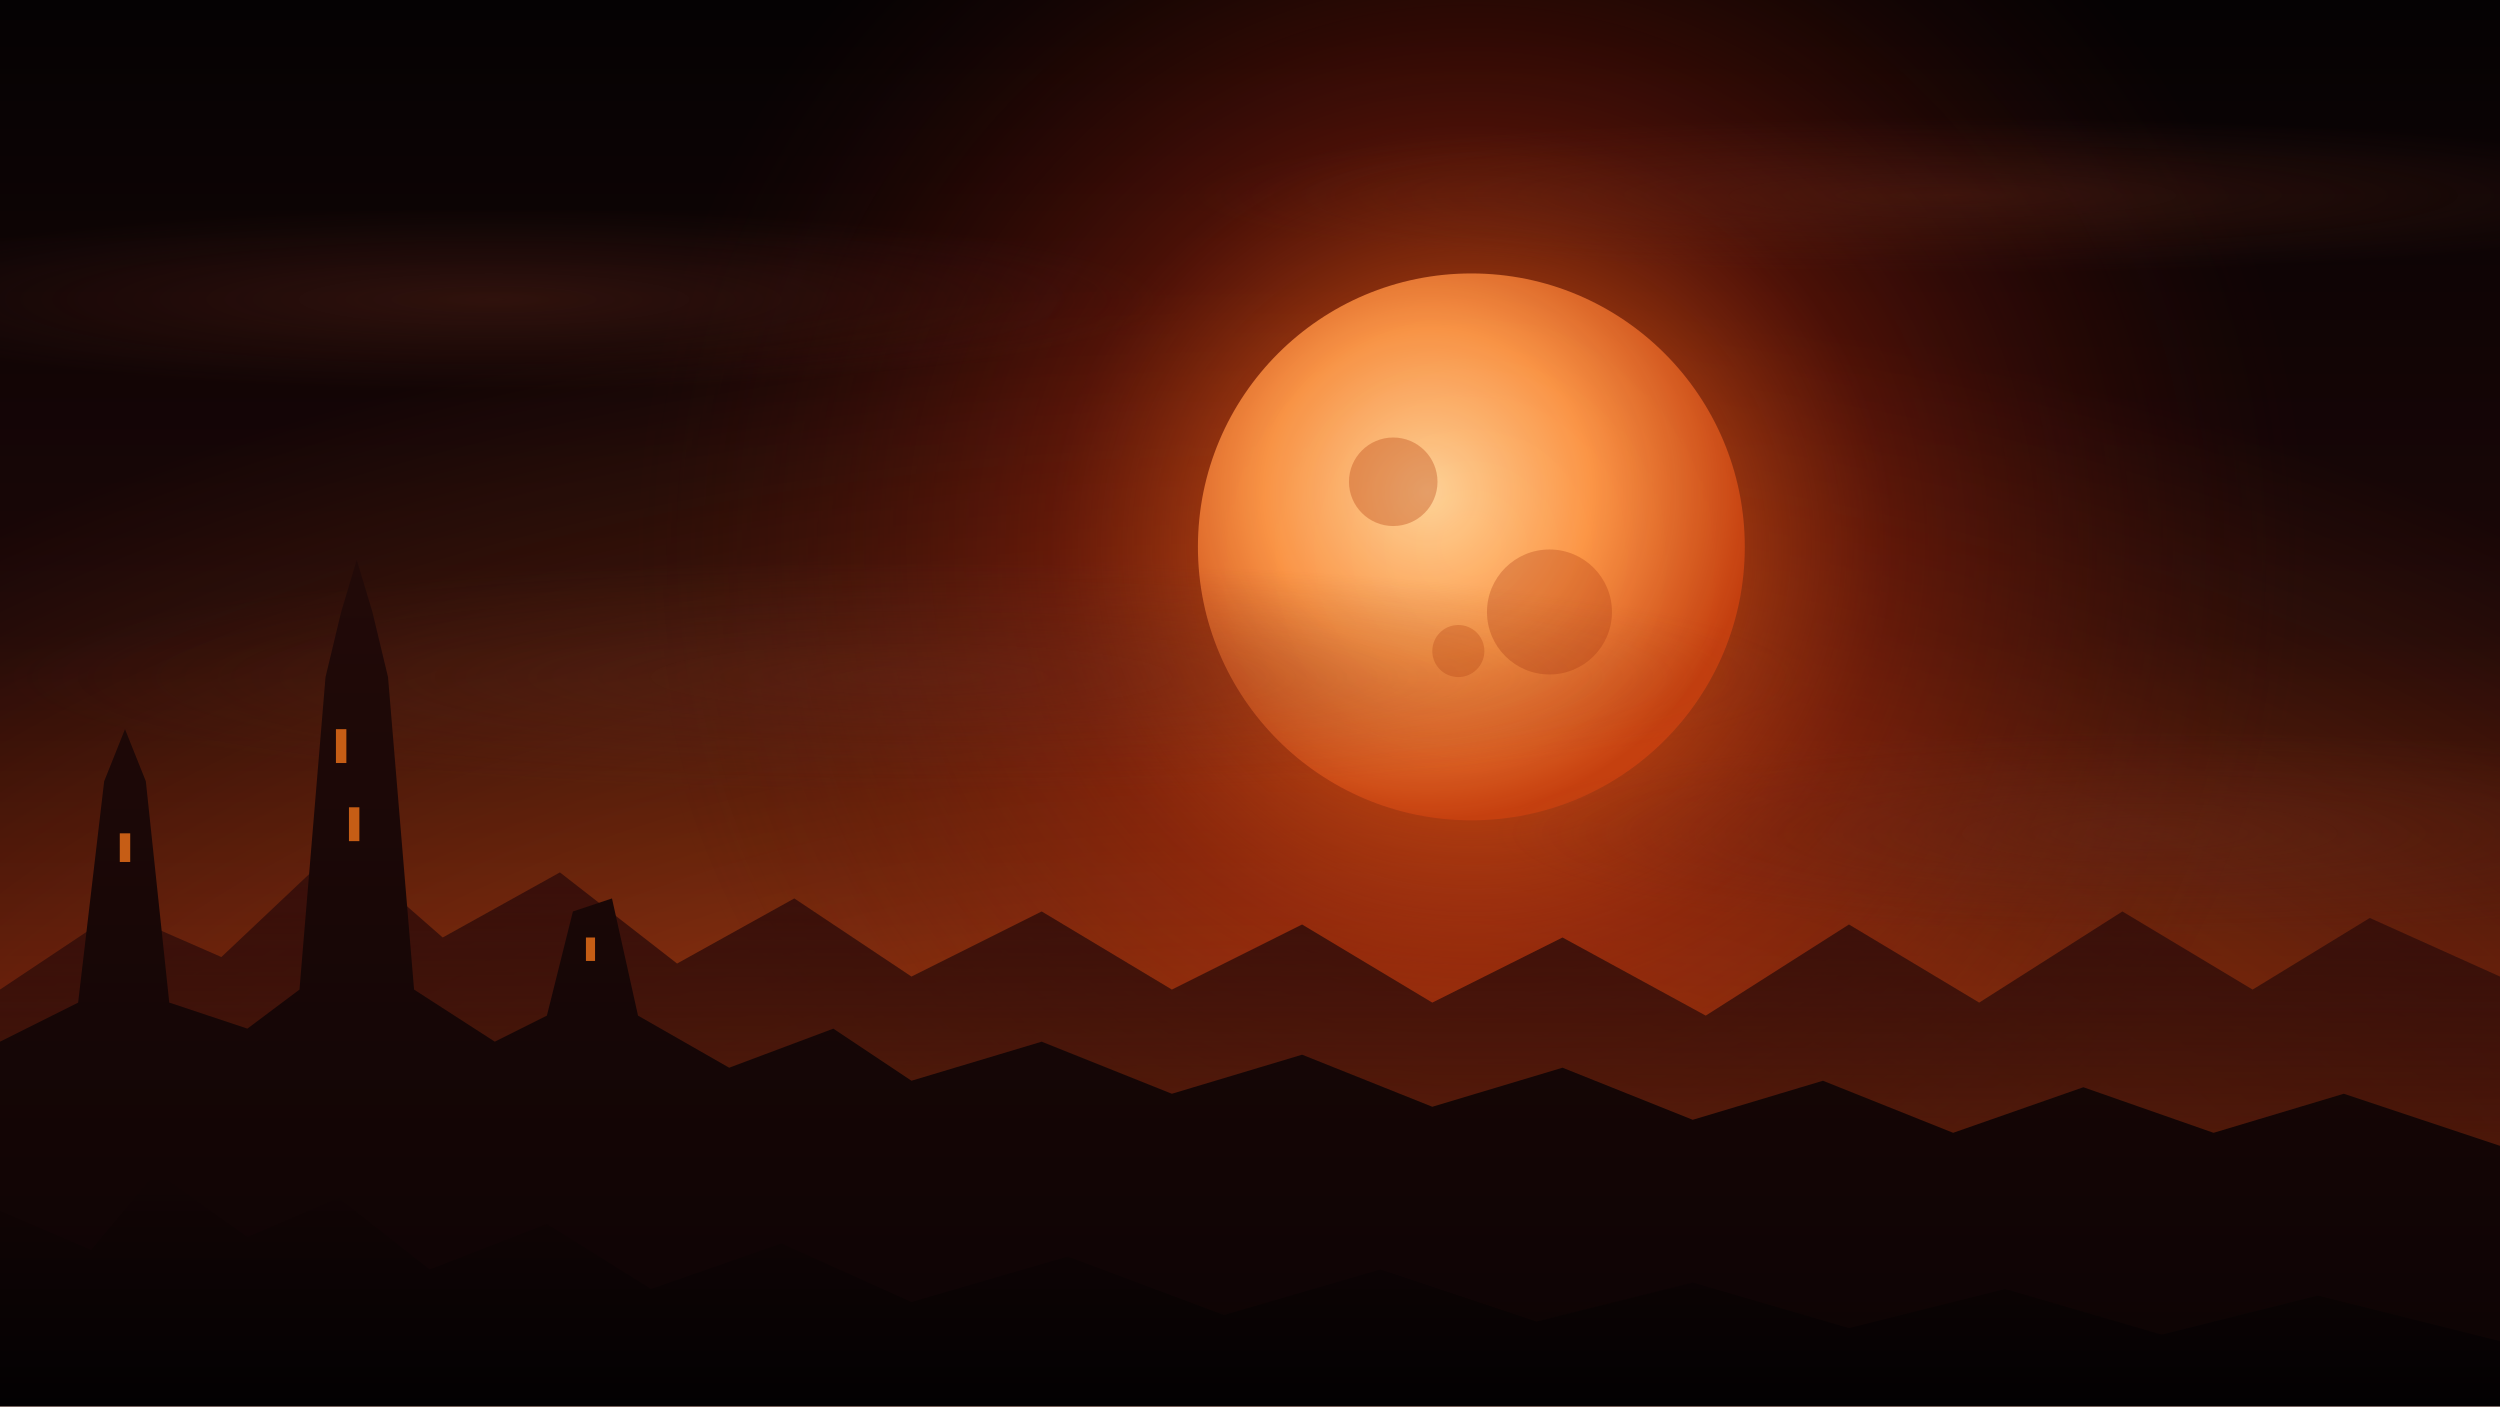
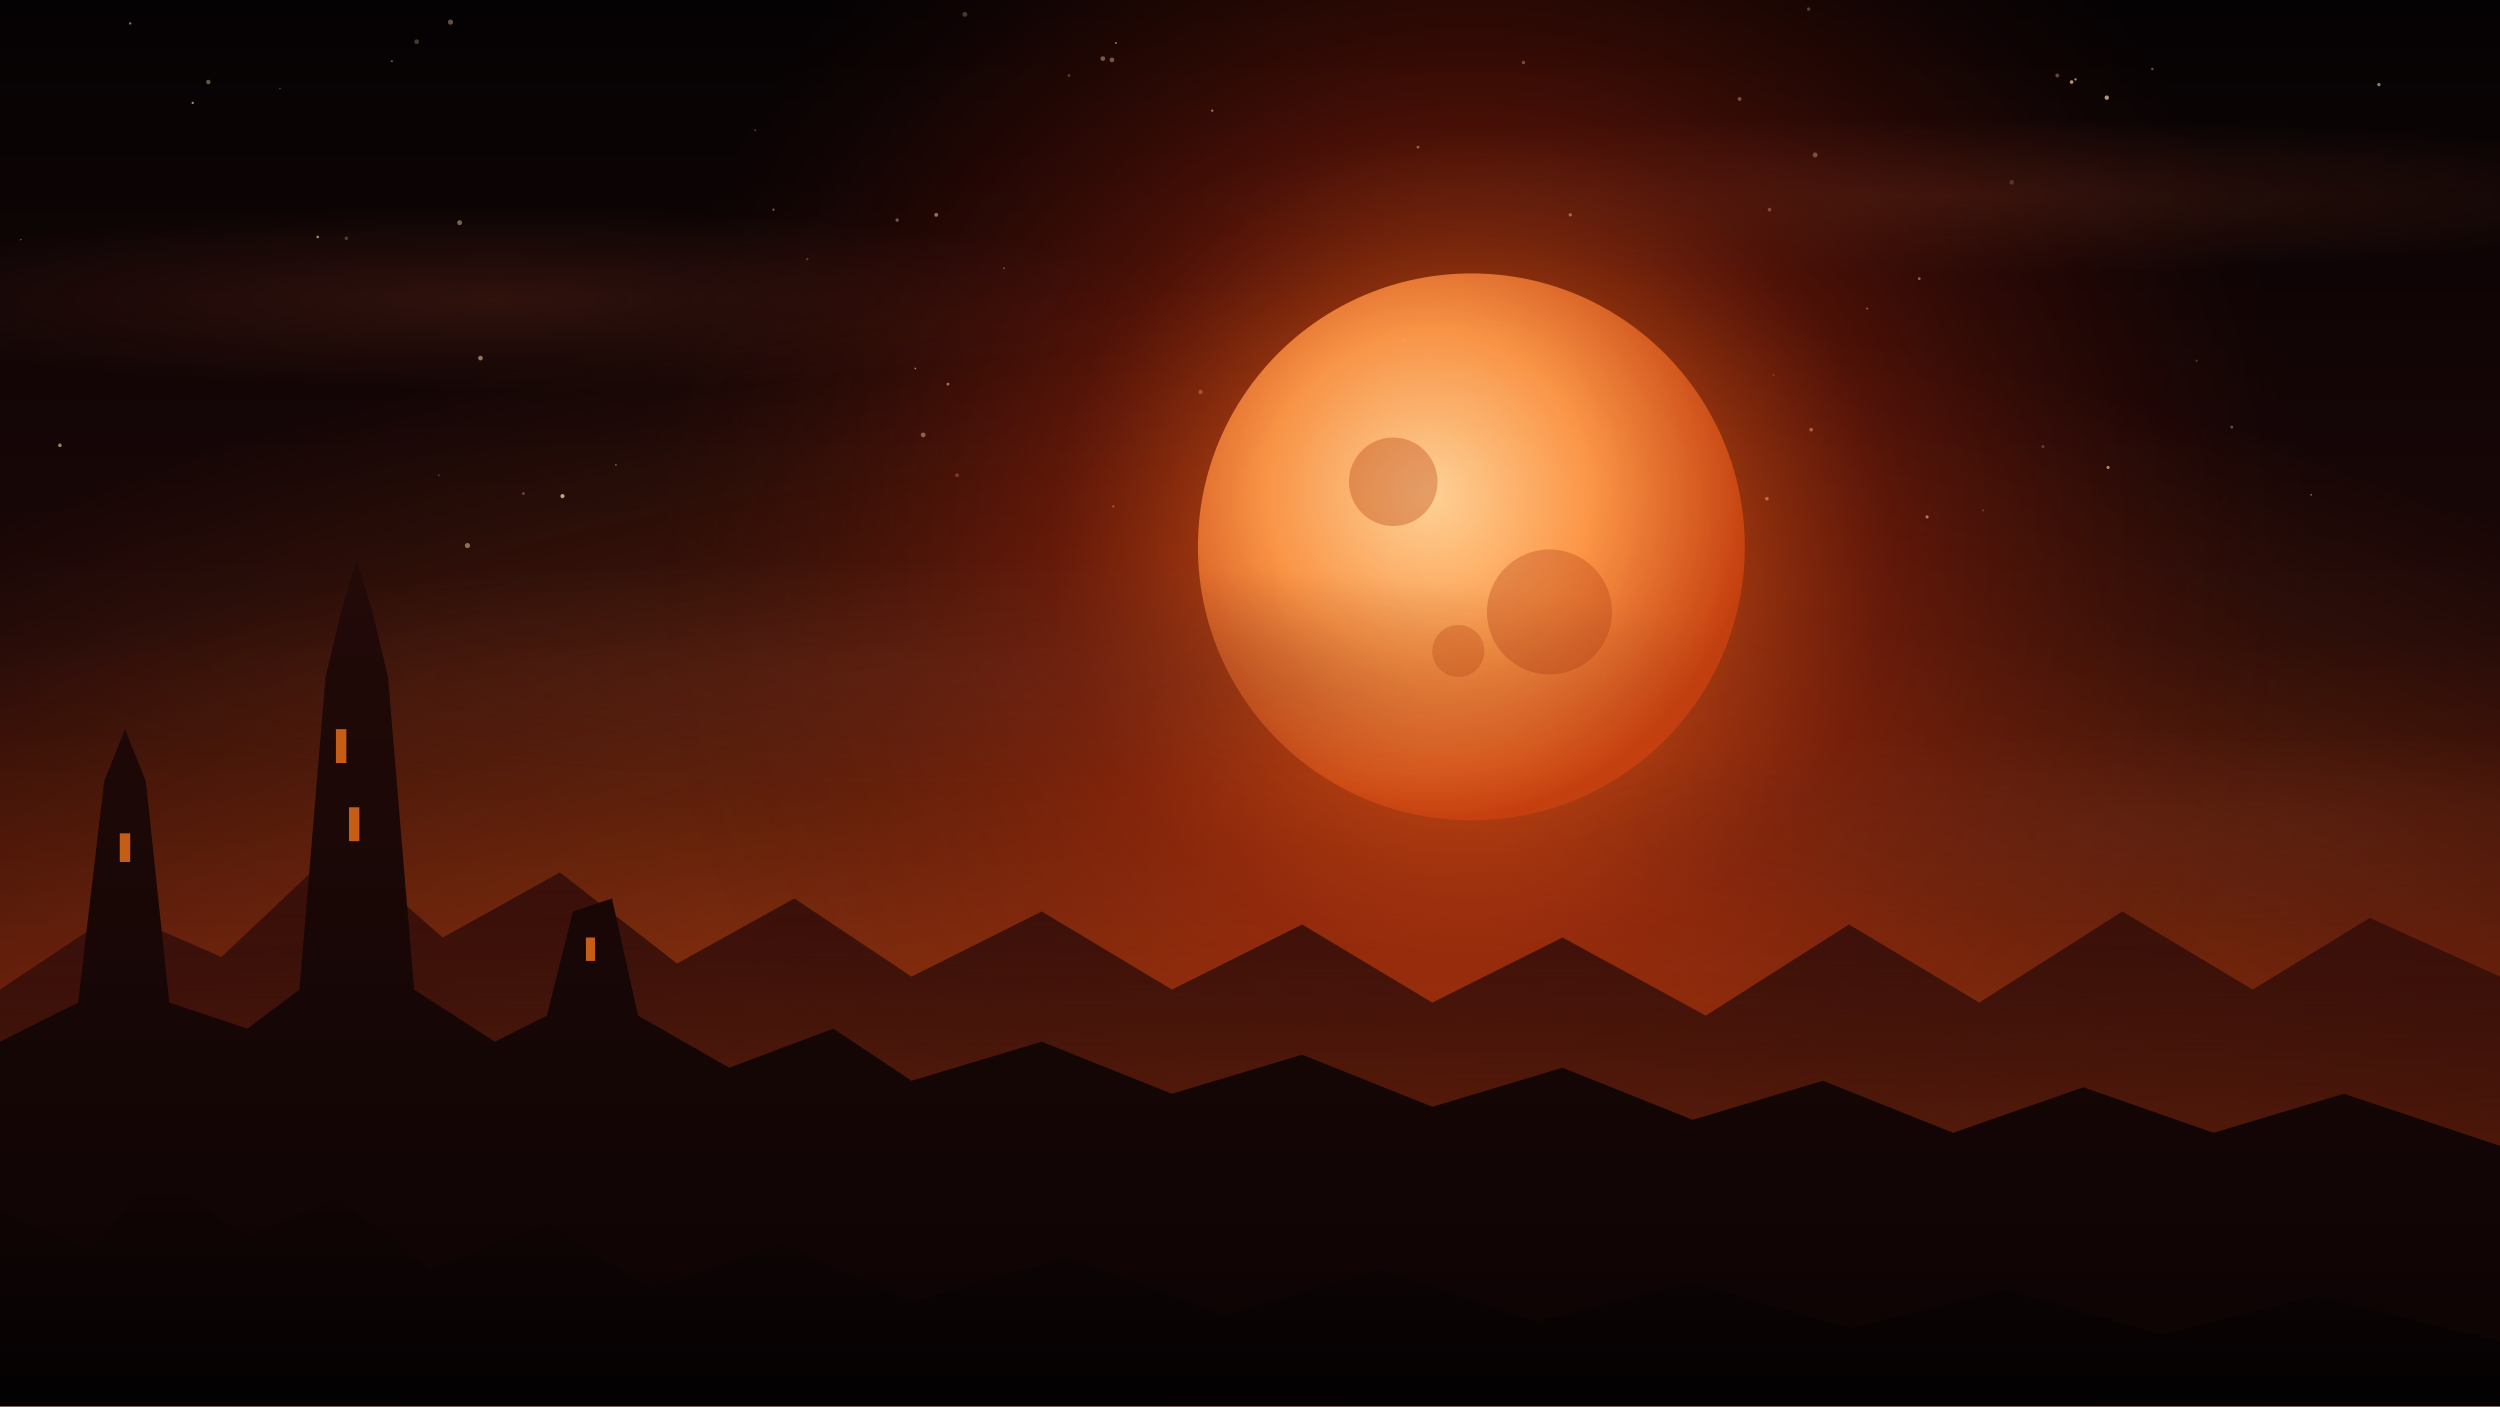
<svg xmlns="http://www.w3.org/2000/svg" width="1920" height="1080" viewBox="0 0 1920 1080">
  <defs>
    <linearGradient id="sky" x1="0" y1="0" x2="0" y2="1">
      <stop offset="0" stop-color="#050203" />
      <stop offset="0.45" stop-color="#1c0707" />
      <stop offset="0.78" stop-color="#5a1608" />
      <stop offset="1" stop-color="#8a2a0a" />
    </linearGradient>
    <radialGradient id="moonGlow" cx="0.5" cy="0.5" r="0.5">
      <stop offset="0" stop-color="#ff9a3c" stop-opacity="0.95" />
      <stop offset="0.18" stop-color="#ff6a1a" stop-opacity="0.75" />
      <stop offset="0.5" stop-color="#b8260a" stop-opacity="0.35" />
      <stop offset="1" stop-color="#4a0a05" stop-opacity="0" />
    </radialGradient>
    <radialGradient id="moonDisc" cx="0.42" cy="0.4" r="0.6">
      <stop offset="0" stop-color="#ffd9a0" />
      <stop offset="0.5" stop-color="#ff9a4a" />
      <stop offset="1" stop-color="#c8400f" />
    </radialGradient>
    <radialGradient id="horizonGlow" cx="0.5" cy="1" r="0.8">
      <stop offset="0" stop-color="#ff6a1a" stop-opacity="0.55" />
      <stop offset="1" stop-color="#ff6a1a" stop-opacity="0" />
    </radialGradient>
    <linearGradient id="far" x1="0" y1="0" x2="0" y2="1">
      <stop offset="0" stop-color="#3a0f0a" />
      <stop offset="1" stop-color="#14060530" />
    </linearGradient>
    <linearGradient id="mid" x1="0" y1="0" x2="0" y2="1">
      <stop offset="0" stop-color="#220a08" />
      <stop offset="1" stop-color="#0c0304" />
    </linearGradient>
    <linearGradient id="near" x1="0" y1="0" x2="0" y2="1">
      <stop offset="0" stop-color="#120505" />
      <stop offset="1" stop-color="#030102" />
    </linearGradient>
    <radialGradient id="smoke" cx="0.5" cy="0.5" r="0.5">
      <stop offset="0" stop-color="#6a2a1a" stop-opacity="0.35" />
      <stop offset="1" stop-color="#6a2a1a" stop-opacity="0" />
    </radialGradient>
  </defs>
  <rect width="1920" height="1080" fill="url(#sky)" />
  <rect width="1920" height="1080" fill="url(#horizonGlow)" />
+   <g>
+     <circle cx="735" cy="365" r="1.5" fill="#ffd9b0" opacity="0.28" />
+     <circle cx="703" cy="283" r="0.7" fill="#ffd9b0" opacity="0.73" />
+     <circle cx="1619" cy="359" r="1.2" fill="#ffd9b0" opacity="0.72" />
+     <circle cx="854" cy="46" r="1.8" fill="#ffd9b0" opacity="0.45" />
+     <circle cx="1545" cy="140" r="1.8" fill="#ffd9b0" opacity="0.26" />
+     <circle cx="1434" cy="237" r="0.8" fill="#ffd9b0" opacity="0.49" />
+     <circle cx="741" cy="11" r="1.9" fill="#ffd9b0" opacity="0.26" />
+     <circle cx="922" cy="301" r="1.7" fill="#ffd9b0" opacity="0.4" />
+     <circle cx="215" cy="68" r="0.7" fill="#ffd9b0" opacity="0.28" />
+     <circle cx="1591" cy="63" r="1.4" fill="#ffd9b0" opacity="0.72" />
+     <circle cx="1687" cy="277" r="0.8" fill="#ffd9b0" opacity="0.28" />
+     <circle cx="1147" cy="402" r="1.6" fill="#ffd9b0" opacity="0.53" />
+     <circle cx="1594" cy="61" r="0.9" fill="#ffd9b0" opacity="0.69" />
+     <circle cx="1357" cy="383" r="1.4" fill="#ffd9b0" opacity="0.66" />
+     <circle cx="1336" cy="76" r="1.5" fill="#ffd9b0" opacity="0.42" />
+     <circle cx="1389" cy="7" r="1.3" fill="#ffd9b0" opacity="0.31" />
+     <circle cx="160" cy="63" r="1.7" fill="#ffd9b0" opacity="0.39" />
+     <circle cx="46" cy="342" r="1.4" fill="#ffd9b0" opacity="0.58" />
+     <circle cx="1523" cy="392" r="0.8" fill="#ffd9b0" opacity="0.29" />
+     <circle cx="847" cy="45" r="1.8" fill="#ffd9b0" opacity="0.46" />
+     <circle cx="594" cy="161" r="0.9" fill="#ffd9b0" opacity="0.42" />
+     <circle cx="950" cy="377" r="1.4" fill="#ffd9b0" opacity="0.35" />
+     <circle cx="1089" cy="113" r="1.1" fill="#ffd9b0" opacity="0.57" />
+     <circle cx="931" cy="85" r="0.9" fill="#ffd9b0" opacity="0.68" />
+     <circle cx="359" cy="419" r="2" fill="#ffd9b0" opacity="0.47" />
+     <circle cx="266" cy="183" r="1.4" fill="#ffd9b0" opacity="0.26" />
+     <circle cx="1100" cy="239" r="0.7" fill="#ffd9b0" opacity="0.64" />
+     <circle cx="1474" cy="214" r="1.1" fill="#ffd9b0" opacity="0.54" />
+     <circle cx="580" cy="100" r="0.6" fill="#ffd9b0" opacity="0.42" />
+     <circle cx="1580" cy="58" r="1.5" fill="#ffd9b0" opacity="0.34" />
+     <circle cx="1078" cy="261" r="1.6" fill="#ffd9b0" opacity="0.63" />
+     <circle cx="855" cy="389" r="0.8" fill="#ffd9b0" opacity="0.54" />
+     <circle cx="1394" cy="119" r="1.9" fill="#ffd9b0" opacity="0.47" />
+     <circle cx="244" cy="182" r="1" fill="#ffd9b0" opacity="0.69" />
+     <circle cx="1618" cy="75" r="1.7" fill="#ffd9b0" opacity="0.71" />
+     <circle cx="1569" cy="343" r="1.2" fill="#ffd9b0" opacity="0.28" />
+     <circle cx="1714" cy="328" r="1.1" fill="#ffd9b0" opacity="0.37" />
+     <circle cx="337" cy="365" r="0.7" fill="#ffd9b0" opacity="0.27" />
+     <circle cx="709" cy="334" r="1.8" fill="#ffd9b0" opacity="0.51" />
+     <circle cx="1391" cy="330" r="1.4" fill="#ffd9b0" opacity="0.57" />
+     <circle cx="771" cy="206" r="0.7" fill="#ffd9b0" opacity="0.49" />
+     <circle cx="1173" cy="392" r="1.2" fill="#ffd9b0" opacity="0.68" />
+     <circle cx="1827" cy="65" r="1.3" fill="#ffd9b0" opacity="0.57" />
+     <circle cx="728" cy="295" r="1.1" fill="#ffd9b0" opacity="0.62" />
+     <circle cx="369" cy="275" r="1.8" fill="#ffd9b0" opacity="0.58" />
+     <circle cx="1121" cy="387" r="1.2" fill="#ffd9b0" opacity="0.68" />
+     <circle cx="473" cy="357" r="0.7" fill="#ffd9b0" opacity="0.42" />
+     <circle cx="1056" cy="323" r="0.8" fill="#ffd9b0" opacity="0.28" />
+     <circle cx="1170" cy="48" r="1.3" fill="#ffd9b0" opacity="0.41" />
+     <circle cx="1480" cy="397" r="1.2" fill="#ffd9b0" opacity="0.73" />
+     <circle cx="620" cy="199" r="1" fill="#ffd9b0" opacity="0.26" />
+     <circle cx="719" cy="165" r="1.5" fill="#ffd9b0" opacity="0.58" />
+     <circle cx="821" cy="58" r="1.1" fill="#ffd9b0" opacity="0.28" />
+     <circle cx="1775" cy="380" r="0.7" fill="#ffd9b0" opacity="0.49" />
+     <circle cx="148" cy="79" r="0.9" fill="#ffd9b0" opacity="0.63" />
+     <circle cx="1653" cy="53" r="1" fill="#ffd9b0" opacity="0.34" />
+     <circle cx="16" cy="184" r="0.6" fill="#ffd9b0" opacity="0.38" />
+     <circle cx="346" cy="17" r="2" fill="#ffd9b0" opacity="0.37" />
+     <circle cx="402" cy="379" r="1.1" fill="#ffd9b0" opacity="0.3" />
+     <circle cx="1206" cy="165" r="1.3" fill="#ffd9b0" opacity="0.68" />
+     <circle cx="353" cy="171" r="1.9" fill="#ffd9b0" opacity="0.46" />
+     <circle cx="857" cy="33" r="0.8" fill="#ffd9b0" opacity="0.6" />
+     <circle cx="100" cy="18" r="0.9" fill="#ffd9b0" opacity="0.54" />
+     <circle cx="1362" cy="288" r="0.7" fill="#ffd9b0" opacity="0.35" />
+     <circle cx="301" cy="47" r="0.6" fill="#ffd9b0" opacity="0.72" />
+     <circle cx="689" cy="169" r="1.3" fill="#ffd9b0" opacity="0.44" />
+     <circle cx="320" cy="32" r="1.8" fill="#ffd9b0" opacity="0.26" />
+     <circle cx="1089" cy="400" r="1.8" fill="#ffd9b0" opacity="0.59" />
+     <circle cx="1359" cy="161" r="1.4" fill="#ffd9b0" opacity="0.48" />
+     <circle cx="432" cy="381" r="1.6" fill="#ffd9b0" opacity="0.72" />
+   </g>
  <circle cx="1130" cy="420" r="640" fill="url(#moonGlow)" />
  <circle cx="1130" cy="420" r="210" fill="url(#moonDisc)" opacity="0.92" />
  <circle cx="1070" cy="370" r="34" fill="#b8400f" opacity="0.35" />
  <circle cx="1190" cy="470" r="48" fill="#a8340c" opacity="0.30" />
  <circle cx="1120" cy="500" r="20" fill="#b8400f" opacity="0.30" />
  <ellipse cx="380" cy="230" rx="520" ry="70" fill="url(#smoke)" />
  <ellipse cx="1500" cy="150" rx="600" ry="60" fill="url(#smoke)" />
  <ellipse cx="700" cy="520" rx="700" ry="90" fill="url(#smoke)" />
  <ellipse cx="1650" cy="640" rx="500" ry="80" fill="url(#smoke)" />
  <path d="M0 760 L90 700 L170 735 L260 650 L340 720 L430 670 L520 740 L610 690 L700 750 L800 700 L900 760 L1000 710 L1100 770 L1200 720 L1310 780 L1420 710 L1520 770 L1630 700 L1730 760 L1820 705 L1920 750 L1920 1080 L0 1080 Z" fill="url(#far)" />
  <g fill="url(#mid)">
    <path d="M0 880 L0 800 L60 770 L80 600 L96 560 L112 600 L130 770 L190 790 L230 760 L250 520 L262 470 L274 430 L286 470 L298 520 L318 760 L380 800 L420 780 L440 700 L470 690 L490 780 L560 820 L640 790 L700 830 L800 800 L900 840 L1000 810 L1100 850 L1200 820 L1300 860 L1400 830 L1500 870 L1600 835 L1700 870 L1800 840 L1920 880 L1920 1080 L0 1080 Z" />
  </g>
  <g fill="#ff7a1a" opacity="0.75">
    <rect x="92" y="640" width="8" height="22" />
    <rect x="258" y="560" width="8" height="26" />
    <rect x="268" y="620" width="8" height="26" />
    <rect x="450" y="720" width="7" height="18" />
  </g>
  <path d="M0 1080 L0 930 L70 960 L120 900 L190 950 L260 920 L330 975 L420 940 L500 990 L600 955 L700 1000 L820 965 L940 1010 L1060 975 L1180 1015 L1300 985 L1420 1020 L1540 990 L1660 1025 L1780 995 L1920 1030 L1920 1080 Z" fill="url(#near)" />
</svg>
